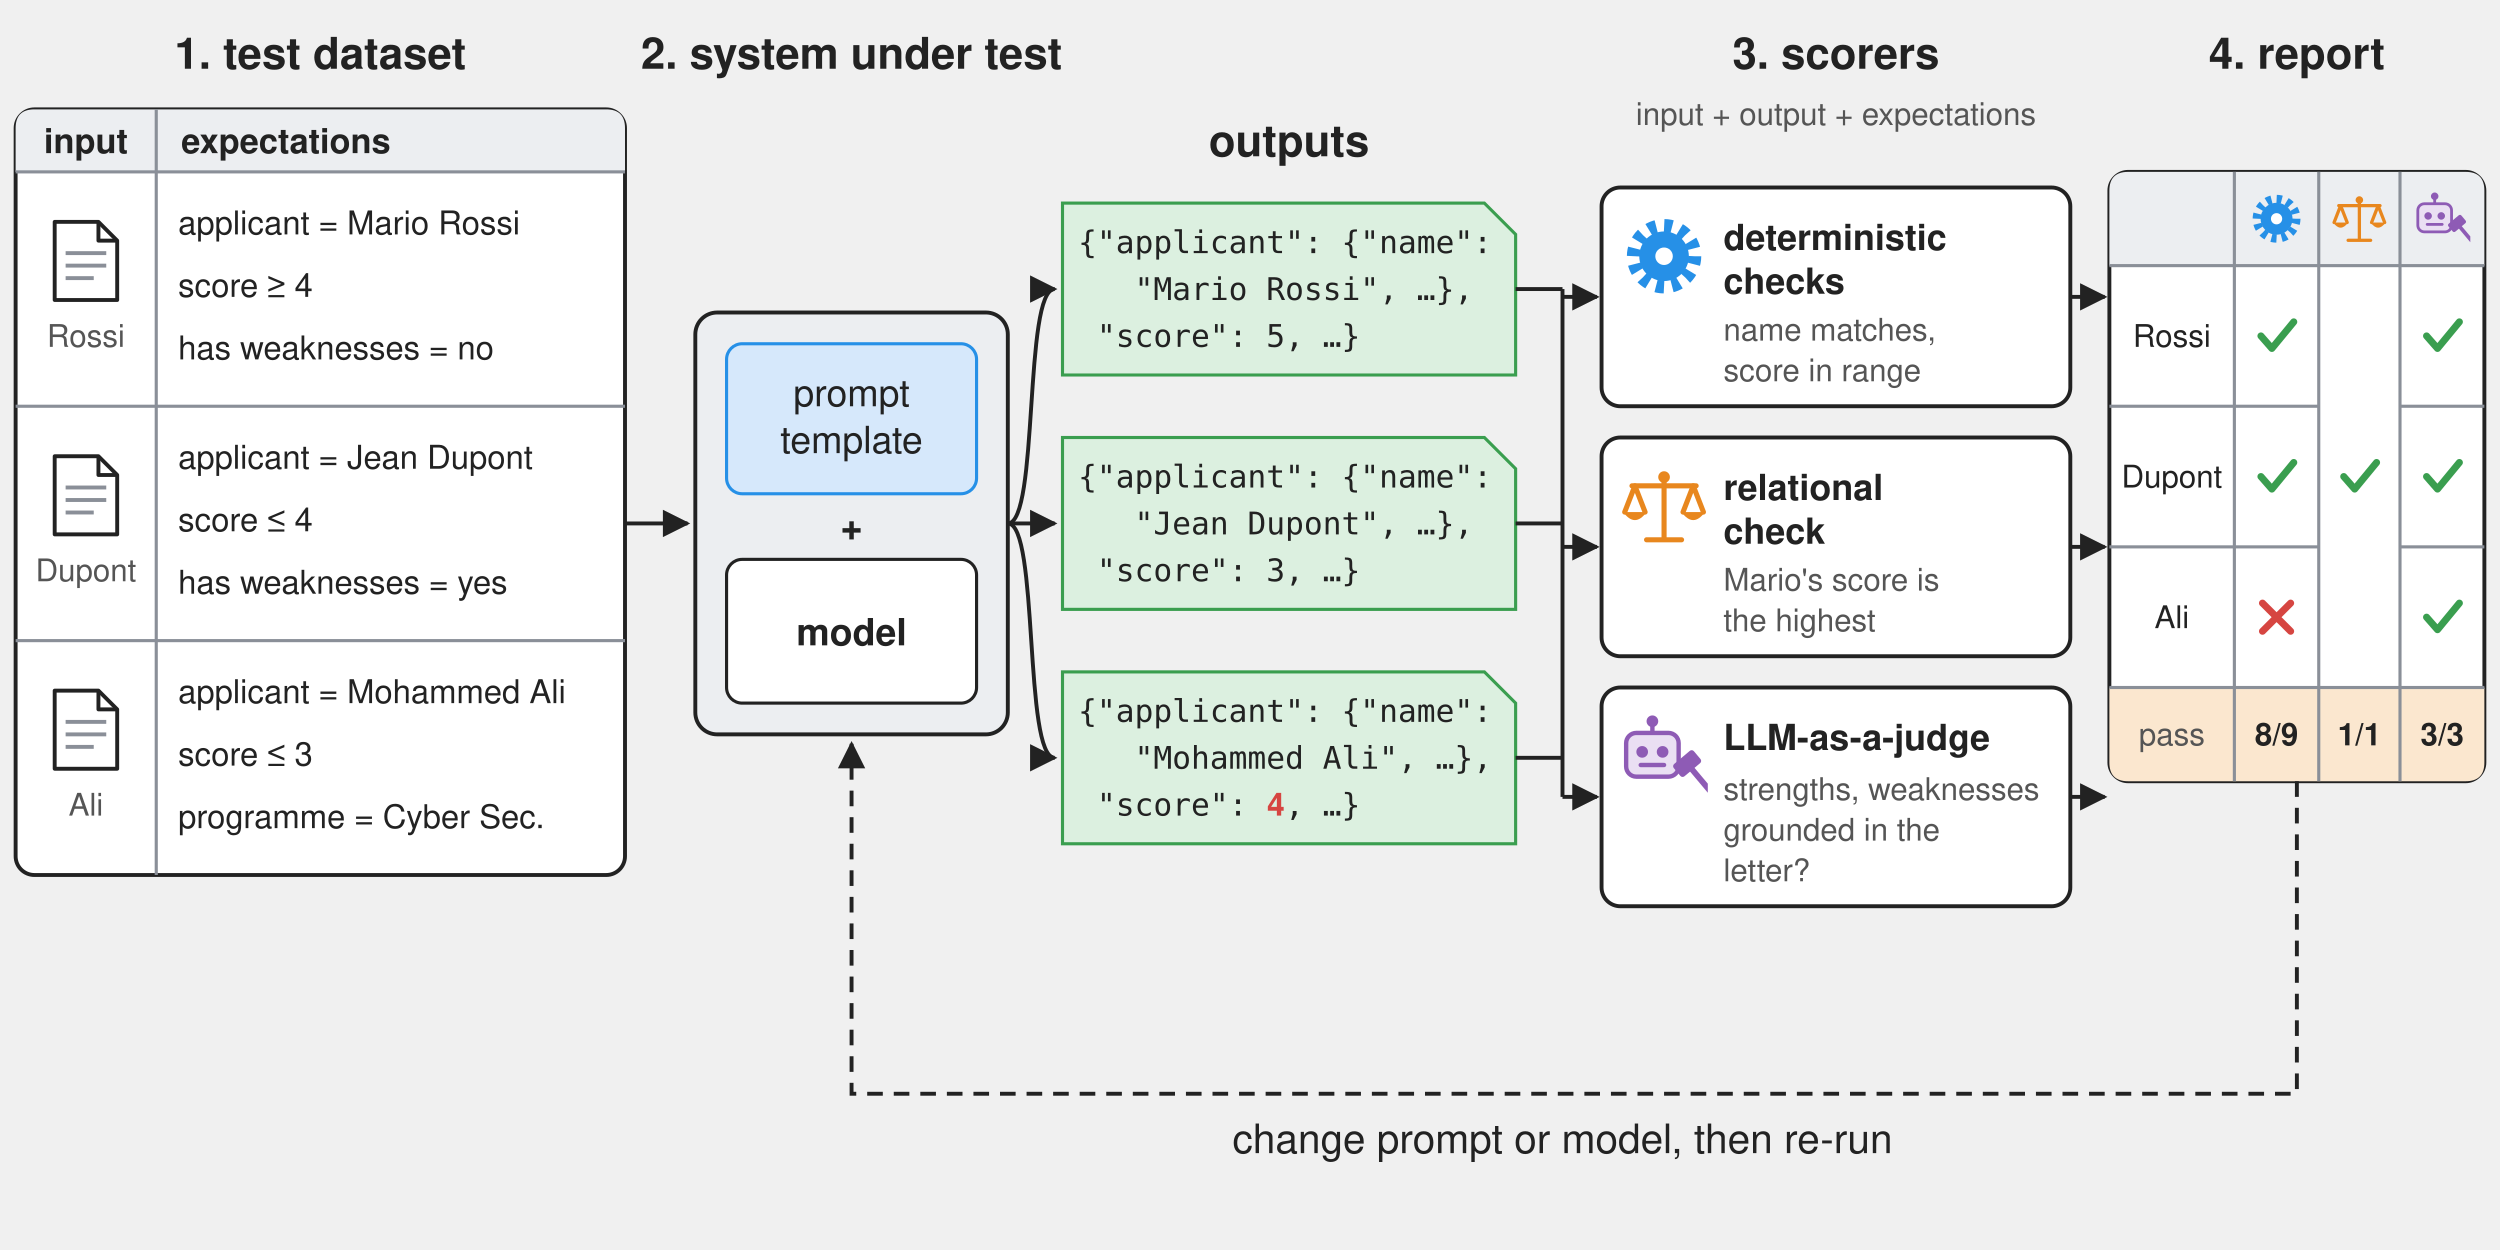
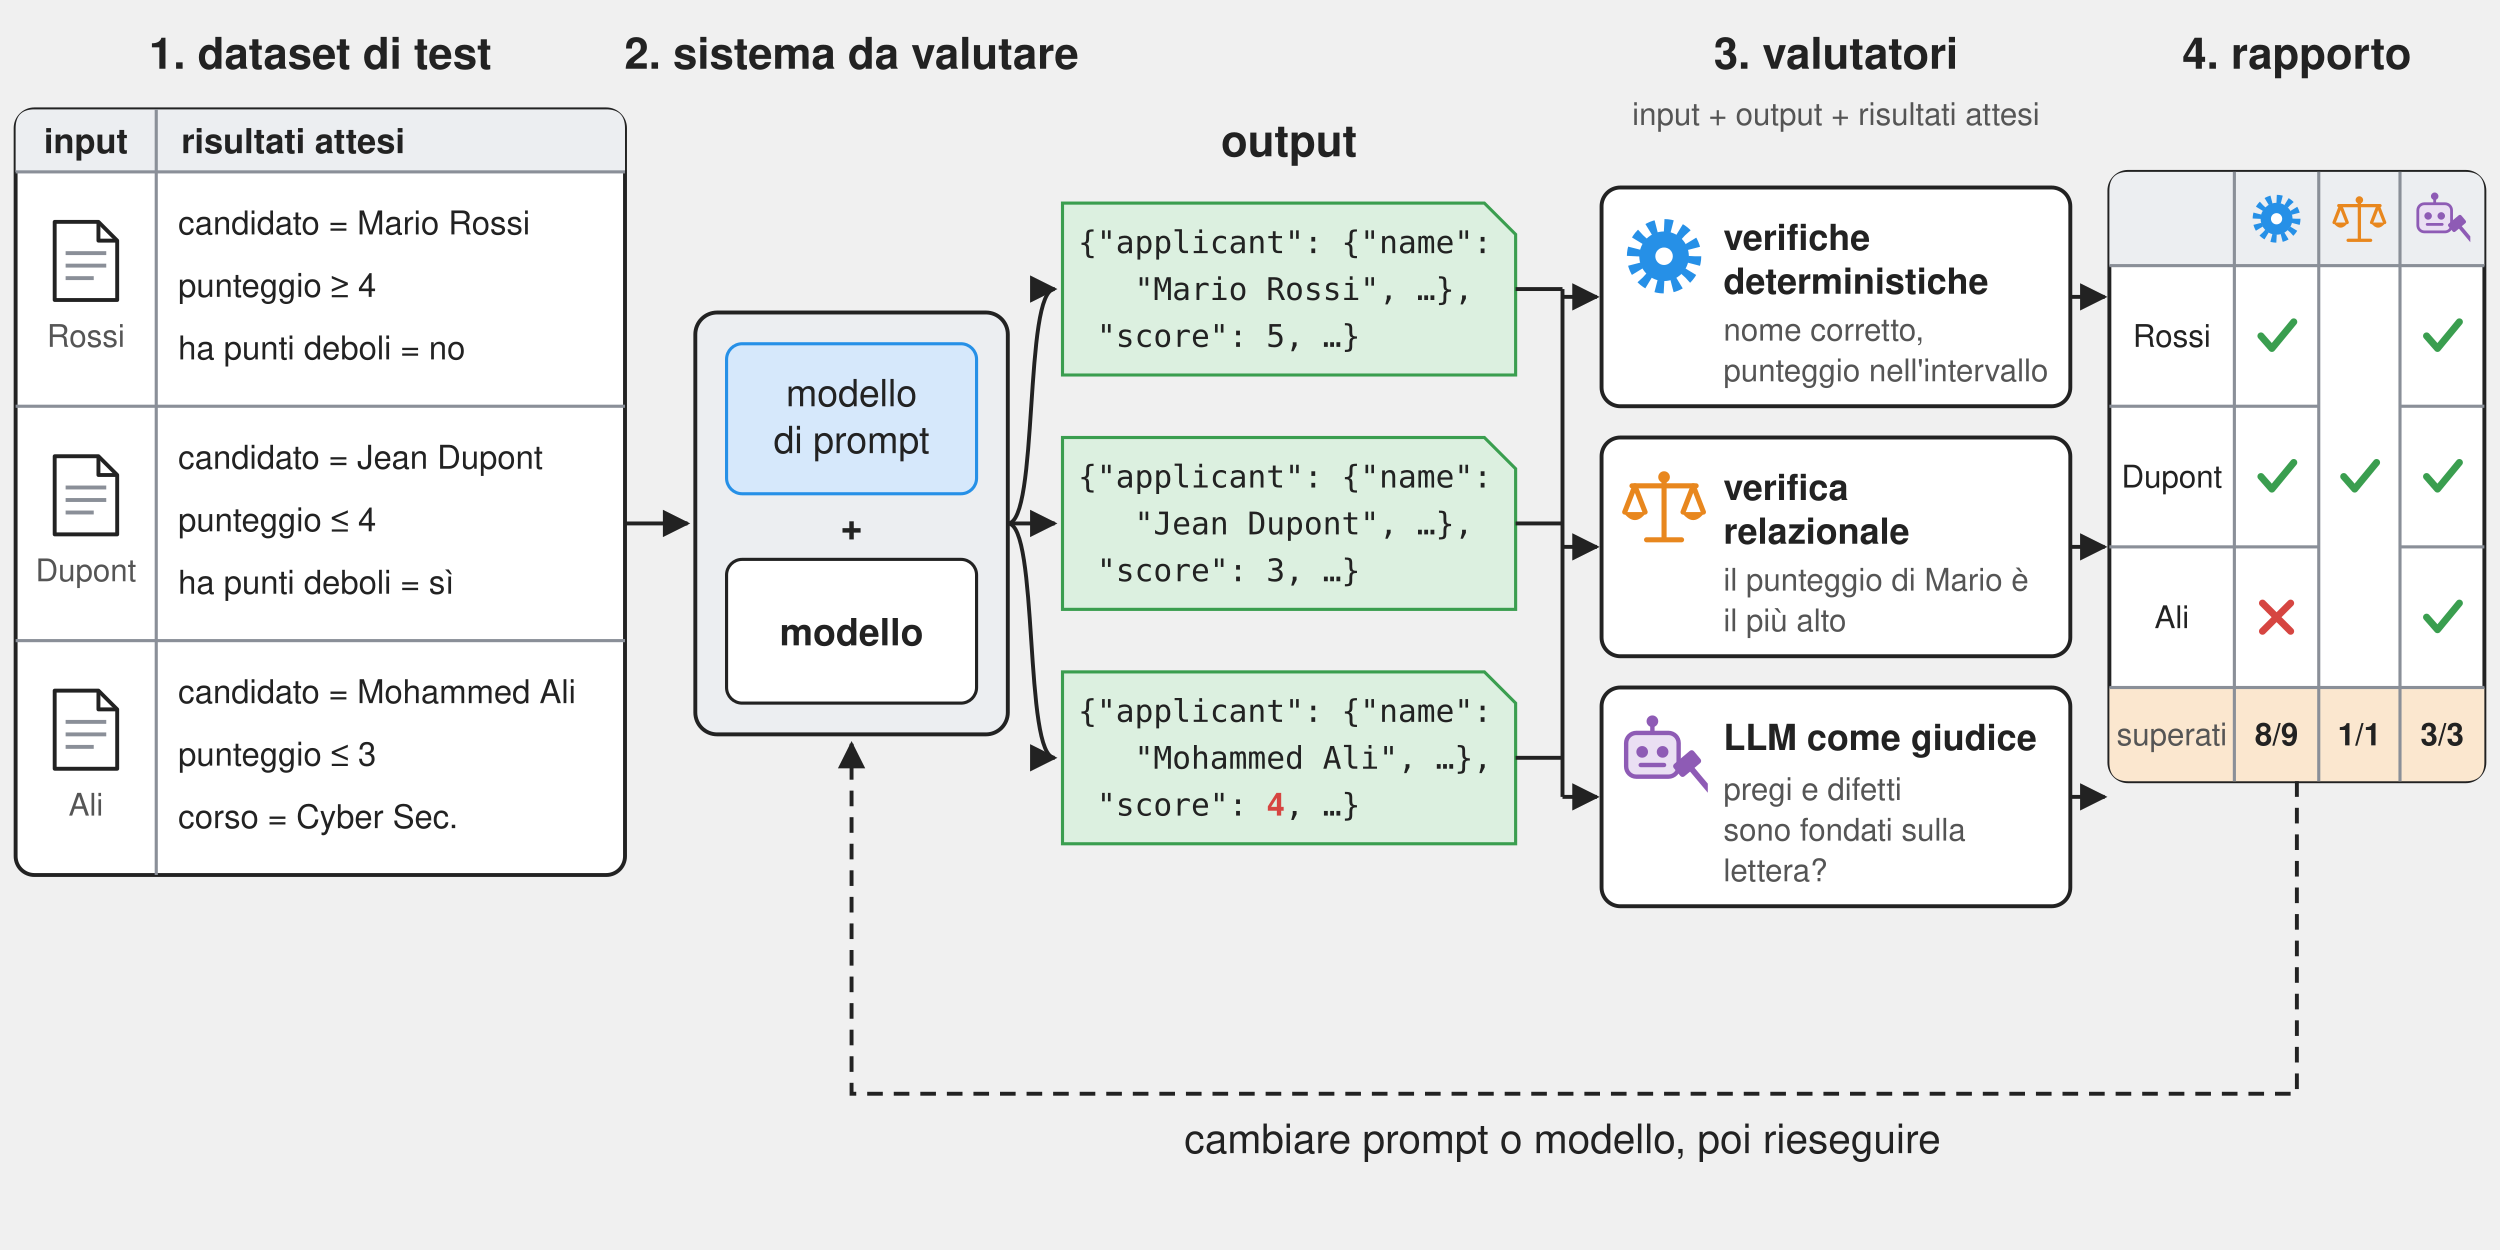
<svg xmlns="http://www.w3.org/2000/svg" xmlns:xlink="http://www.w3.org/1999/xlink" viewBox="0 0 1600 800" width="1600" height="800" font-family="'Signika Negative', 'Helvetica Neue', Helvetica, Arial, sans-serif" fill="#222222">
  <defs>
    <marker id="arr" viewBox="0 0 10 10" refX="9" refY="5" markerWidth="7" markerHeight="7" orient="auto-start-reverse">
      <path d="M0,0 L10,5 L0,10 z" fill="#222222" />
    </marker>
    <symbol id="gear" viewBox="0 0 60 60">
      <circle cx="30" cy="30" r="21" fill="none" stroke="#2690e7" stroke-width="9" stroke-dasharray="5.5 5.5" />
      <circle cx="30" cy="30" r="17" fill="#2690e7" />
      <circle cx="30" cy="30" r="6" fill="#ffffff" />
    </symbol>
    <symbol id="scale" viewBox="0 0 60 60">
      <g fill="none" stroke="#e8871e" stroke-width="3.5" stroke-linecap="round" stroke-linejoin="round">
        <path d="M30 10 V52 M18 53 H42 M8 16 H52" />
        <path d="M10 16 L3 34 M10 16 L17 34 M50 16 L43 34 M50 16 L57 34" />
      </g>
      <path d="M2 34 Q10 45 18 34 Z M42 34 Q50 45 58 34 Z" fill="#e8871e" />
      <circle cx="30" cy="10" r="4" fill="#e8871e" />
    </symbol>
    <symbol id="judge" viewBox="0 0 60 60">
      <line x1="22" y1="14" x2="22" y2="7" stroke="#8e5bb5" stroke-width="3" />
      <circle cx="22" cy="6" r="4" fill="#8e5bb5" />
      <rect x="4" y="14" width="36" height="30" rx="7" fill="#eadff3" stroke="#8e5bb5" stroke-width="3" />
      <circle cx="15" cy="27" r="4" fill="#8e5bb5" />
      <circle cx="29" cy="27" r="4" fill="#8e5bb5" />
      <line x1="14" y1="36" x2="30" y2="36" stroke="#8e5bb5" stroke-width="3" stroke-linecap="round" />
      <g transform="rotate(-40 50 40)">
        <rect x="41" y="28" width="18" height="11" rx="2" fill="#8e5bb5" />
        <line x1="50" y1="39" x2="50" y2="58" stroke="#8e5bb5" stroke-width="4" stroke-linecap="round" />
      </g>
    </symbol>
    <symbol id="letter" viewBox="0 0 44 54">
      <path d="M2 2 H30 L42 14 V52 H2 Z" fill="#ffffff" stroke="#222222" stroke-width="2.5" stroke-linejoin="round" />
      <path d="M30 2 V14 H42" fill="none" stroke="#222222" stroke-width="2.5" stroke-linejoin="round" />
      <path d="M9 22 H35 M9 30 H35 M9 38 H27" stroke="#8a8f98" stroke-width="2.5" />
    </symbol>
    <symbol id="tick" viewBox="-15 -15 30 30">
      <path d="M-10 0 L-3 8 L11 -9" fill="none" stroke="#3a9e4f" stroke-width="4.5" stroke-linecap="round" stroke-linejoin="round" />
    </symbol>
    <symbol id="cross" viewBox="-15 -15 30 30">
      <path d="M-9 -9 L9 9 M9 -9 L-9 9" fill="none" stroke="#d64541" stroke-width="4.5" stroke-linecap="round" />
    </symbol>
  </defs>
  <g font-size="28" font-weight="bold" text-anchor="middle">
-     <text x="205" y="44">1. test dataset</text>
-     <text x="545" y="44">2. system under test</text>
-     <text x="825" y="100">outputs</text>
-     <text x="1175" y="44">3. scorers</text>
-     <text x="1470" y="44">4. report</text>
+     <text x="205" y="44">1. dataset di test</text>
+     <text x="545" y="44">2. sistema da valutare</text>
+     <text x="825" y="100">output</text>
+     <text x="1175" y="44">3. valutatori</text>
+     <text x="1470" y="44">4. rapporto</text>
  </g>
-   <text x="1175" y="80" font-size="20" fill="#555555" text-anchor="middle">input + output + expectations</text>
+   <text x="1175" y="80" font-size="20" fill="#555555" text-anchor="middle">input + output + risultati attesi</text>
  <rect x="10" y="70" width="390" height="490" rx="12" fill="#ffffff" stroke="#222222" stroke-width="2.5" />
  <path d="M10 110 V82 Q10 70 22 70 H388 Q400 70 400 82 V110 Z" fill="#eceef1" />
  <g stroke="#8a8f98" stroke-width="2">
    <line x1="10" y1="110" x2="400" y2="110" />
    <line x1="10" y1="260" x2="400" y2="260" />
    <line x1="10" y1="410" x2="400" y2="410" />
    <line x1="100" y1="70" x2="100" y2="560" />
  </g>
  <g font-size="22" font-weight="bold">
    <text x="55" y="98" text-anchor="middle">input</text>
-     <text x="116" y="98">expectations</text>
+     <text x="116" y="98">risultati attesi</text>
  </g>
  <use xlink:href="#letter" href="#letter" x="33" y="140" width="44" height="54" />
  <use xlink:href="#letter" href="#letter" x="33" y="290" width="44" height="54" />
  <use xlink:href="#letter" href="#letter" x="33" y="440" width="44" height="54" />
  <g font-size="20" fill="#555555" text-anchor="middle">
    <text x="55" y="222">Rossi</text>
    <text x="55" y="372">Dupont</text>
    <text x="55" y="522">Ali</text>
  </g>
  <g font-size="21">
-     <text x="114" y="150">applicant = Mario Rossi</text>
-     <text x="114" y="190">score ≥ 4</text>
-     <text x="114" y="230">has weaknesses = no</text>
-     <text x="114" y="300">applicant = Jean Dupont</text>
-     <text x="114" y="340">score ≤ 4</text>
-     <text x="114" y="380">has weaknesses = yes</text>
-     <text x="114" y="450">applicant = Mohammed Ali</text>
-     <text x="114" y="490">score ≤ 3</text>
-     <text x="114" y="530">programme = Cyber Sec.</text>
+     <text x="114" y="150">candidato = Mario Rossi</text>
+     <text x="114" y="190">punteggio ≥ 4</text>
+     <text x="114" y="230">ha punti deboli = no</text>
+     <text x="114" y="300">candidato = Jean Dupont</text>
+     <text x="114" y="340">punteggio ≤ 4</text>
+     <text x="114" y="380">ha punti deboli = sì</text>
+     <text x="114" y="450">candidato = Mohammed Ali</text>
+     <text x="114" y="490">punteggio ≤ 3</text>
+     <text x="114" y="530">corso = Cyber Sec.</text>
  </g>
  <line x1="400" y1="335" x2="440" y2="335" stroke="#222222" stroke-width="2.5" marker-end="url(#arr)" />
  <rect x="445" y="200" width="200" height="270" rx="14" fill="#eceef1" stroke="#222222" stroke-width="2.5" />
  <rect x="465" y="220" width="160" height="96" rx="10" fill="#d6e8fb" stroke="#2690e7" stroke-width="2" />
  <g font-size="24" text-anchor="middle">
-     <text x="545" y="260">prompt</text>
-     <text x="545" y="290">template</text>
+     <text x="545" y="260">modello</text>
+     <text x="545" y="290">di prompt</text>
    <text x="545" y="345" font-weight="bold">+</text>
  </g>
  <rect x="465" y="358" width="160" height="92" rx="10" fill="#ffffff" stroke="#222222" stroke-width="2" />
-   <text x="545" y="413" font-size="24" font-weight="bold" text-anchor="middle">model</text>
+   <text x="545" y="413" font-size="24" font-weight="bold" text-anchor="middle">modello</text>
  <g stroke="#222222" stroke-width="2.5" fill="none" marker-end="url(#arr)">
    <path d="M645 335 C665 335 655 185 675 185" />
    <line x1="645" y1="335" x2="675" y2="335" />
    <path d="M645 335 C665 335 655 485 675 485" />
  </g>
  <g fill="#dcf0e0" stroke="#3a9e4f" stroke-width="2">
    <path d="M680 130 H950 L970 150 V240 H680 Z" />
    <path d="M680 280 H950 L970 300 V390 H680 Z" />
    <path d="M680 430 H950 L970 450 V540 H680 Z" />
  </g>
  <g font-family="'JetBrains Mono', Menlo, Consolas, monospace" font-size="20" xml:space="preserve">
    <text x="690" y="162">{"applicant": {"name":</text>
    <text x="690" y="192">   "Mario Rossi", …},</text>
    <text x="690" y="222"> "score": 5, …}</text>
    <text x="690" y="312">{"applicant": {"name":</text>
    <text x="690" y="342">   "Jean Dupont", …},</text>
    <text x="690" y="372"> "score": 3, …}</text>
    <text x="690" y="462">{"applicant": {"name":</text>
    <text x="690" y="492">   "Mohammed Ali", …},</text>
    <text x="690" y="522"> "score": <tspan fill="#d64541" font-weight="bold">4</tspan>, …}</text>
  </g>
  <g stroke="#222222" stroke-width="2.5" fill="none">
    <path d="M970 185 H1000 M970 335 H1000 M970 485 H1000 M1000 185 V510" />
  </g>
  <g stroke="#222222" stroke-width="2.5" marker-end="url(#arr)">
    <line x1="1000" y1="190" x2="1022" y2="190" />
    <line x1="1000" y1="350" x2="1022" y2="350" />
    <line x1="1000" y1="510" x2="1022" y2="510" />
  </g>
  <g fill="#ffffff" stroke="#222222" stroke-width="2.5">
    <rect x="1025" y="120" width="300" height="140" rx="12" />
    <rect x="1025" y="280" width="300" height="140" rx="12" />
    <rect x="1025" y="440" width="300" height="140" rx="12" />
  </g>
  <use xlink:href="#gear" href="#gear" x="1037" y="136" width="56" height="56" />
  <use xlink:href="#scale" href="#scale" x="1037" y="296" width="56" height="56" />
  <use xlink:href="#judge" href="#judge" x="1037" y="456" width="56" height="56" />
  <g font-size="23" font-weight="bold">
-     <text x="1103" y="160">deterministic</text>
-     <text x="1103" y="188">checks</text>
-     <text x="1103" y="320">relational</text>
-     <text x="1103" y="348">check</text>
-     <text x="1103" y="480">LLM-as-a-judge</text>
+     <text x="1103" y="160">verifiche</text>
+     <text x="1103" y="188">deterministiche</text>
+     <text x="1103" y="320">verifica</text>
+     <text x="1103" y="348">relazionale</text>
+     <text x="1103" y="480">LLM come giudice</text>
  </g>
  <g font-size="20" fill="#555555">
-     <text x="1103" y="218">name matches,</text>
-     <text x="1103" y="244">score in range</text>
-     <text x="1103" y="378">Mario's score is</text>
-     <text x="1103" y="404">the highest</text>
-     <text x="1103" y="512">strengths, weaknesses</text>
-     <text x="1103" y="538">grounded in the</text>
-     <text x="1103" y="564">letter?</text>
+     <text x="1103" y="218">nome corretto,</text>
+     <text x="1103" y="244">punteggio nell'intervallo</text>
+     <text x="1103" y="378">il punteggio di Mario è</text>
+     <text x="1103" y="404">il più alto</text>
+     <text x="1103" y="512">pregi e difetti</text>
+     <text x="1103" y="538">sono fondati sulla</text>
+     <text x="1103" y="564">lettera?</text>
  </g>
  <g stroke="#222222" stroke-width="2.5" marker-end="url(#arr)">
    <line x1="1325" y1="190" x2="1347" y2="190" />
    <line x1="1325" y1="350" x2="1347" y2="350" />
    <line x1="1325" y1="510" x2="1347" y2="510" />
  </g>
  <rect x="1350" y="110" width="240" height="390" rx="12" fill="#ffffff" stroke="#222222" stroke-width="2.5" />
  <path d="M1350 170 V122 Q1350 110 1362 110 H1578 Q1590 110 1590 122 V170 Z" fill="#eceef1" />
  <path d="M1350 440 H1590 V488 Q1590 500 1578 500 H1362 Q1350 500 1350 488 Z" fill="#fbe7cf" />
  <g stroke="#8a8f98" stroke-width="2">
    <line x1="1350" y1="170" x2="1590" y2="170" />
    <line x1="1350" y1="260" x2="1484" y2="260" />
    <line x1="1536" y1="260" x2="1590" y2="260" />
    <line x1="1350" y1="350" x2="1484" y2="350" />
    <line x1="1536" y1="350" x2="1590" y2="350" />
    <line x1="1350" y1="440" x2="1590" y2="440" />
    <line x1="1430" y1="110" x2="1430" y2="500" />
    <line x1="1484" y1="110" x2="1484" y2="500" />
    <line x1="1536" y1="110" x2="1536" y2="500" />
  </g>
  <use xlink:href="#gear" href="#gear" x="1439" y="122" width="36" height="36" />
  <use xlink:href="#scale" href="#scale" x="1492" y="122" width="36" height="36" />
  <use xlink:href="#judge" href="#judge" x="1545" y="122" width="36" height="36" />
  <g font-size="20" text-anchor="middle">
    <text x="1390" y="222">Rossi</text>
    <text x="1390" y="312">Dupont</text>
    <text x="1390" y="402">Ali</text>
-     <text x="1390" y="477" fill="#555555">pass</text>
+     <text x="1390" y="477" fill="#555555">superati</text>
  </g>
  <use xlink:href="#tick" href="#tick" x="1442" y="200" width="30" height="30" />
  <use xlink:href="#tick" href="#tick" x="1442" y="290" width="30" height="30" />
  <use xlink:href="#cross" href="#cross" x="1442" y="380" width="30" height="30" />
  <use xlink:href="#tick" href="#tick" x="1495" y="290" width="30" height="30" />
  <use xlink:href="#tick" href="#tick" x="1548" y="200" width="30" height="30" />
  <use xlink:href="#tick" href="#tick" x="1548" y="290" width="30" height="30" />
  <use xlink:href="#tick" href="#tick" x="1548" y="380" width="30" height="30" />
  <g font-size="20" font-weight="bold" text-anchor="middle">
    <text x="1457" y="477">8/9</text>
    <text x="1510" y="477">1/1</text>
    <text x="1563" y="477">3/3</text>
  </g>
  <path d="M1470 500 V700 H545 V476" fill="none" stroke="#222222" stroke-width="2.5" stroke-dasharray="10 7" marker-end="url(#arr)" />
-   <text x="1000" y="738" font-size="26" text-anchor="middle">change prompt or model, then re-run</text>
+   <text x="1000" y="738" font-size="26" text-anchor="middle">cambiare prompt o modello, poi rieseguire</text>
</svg>
